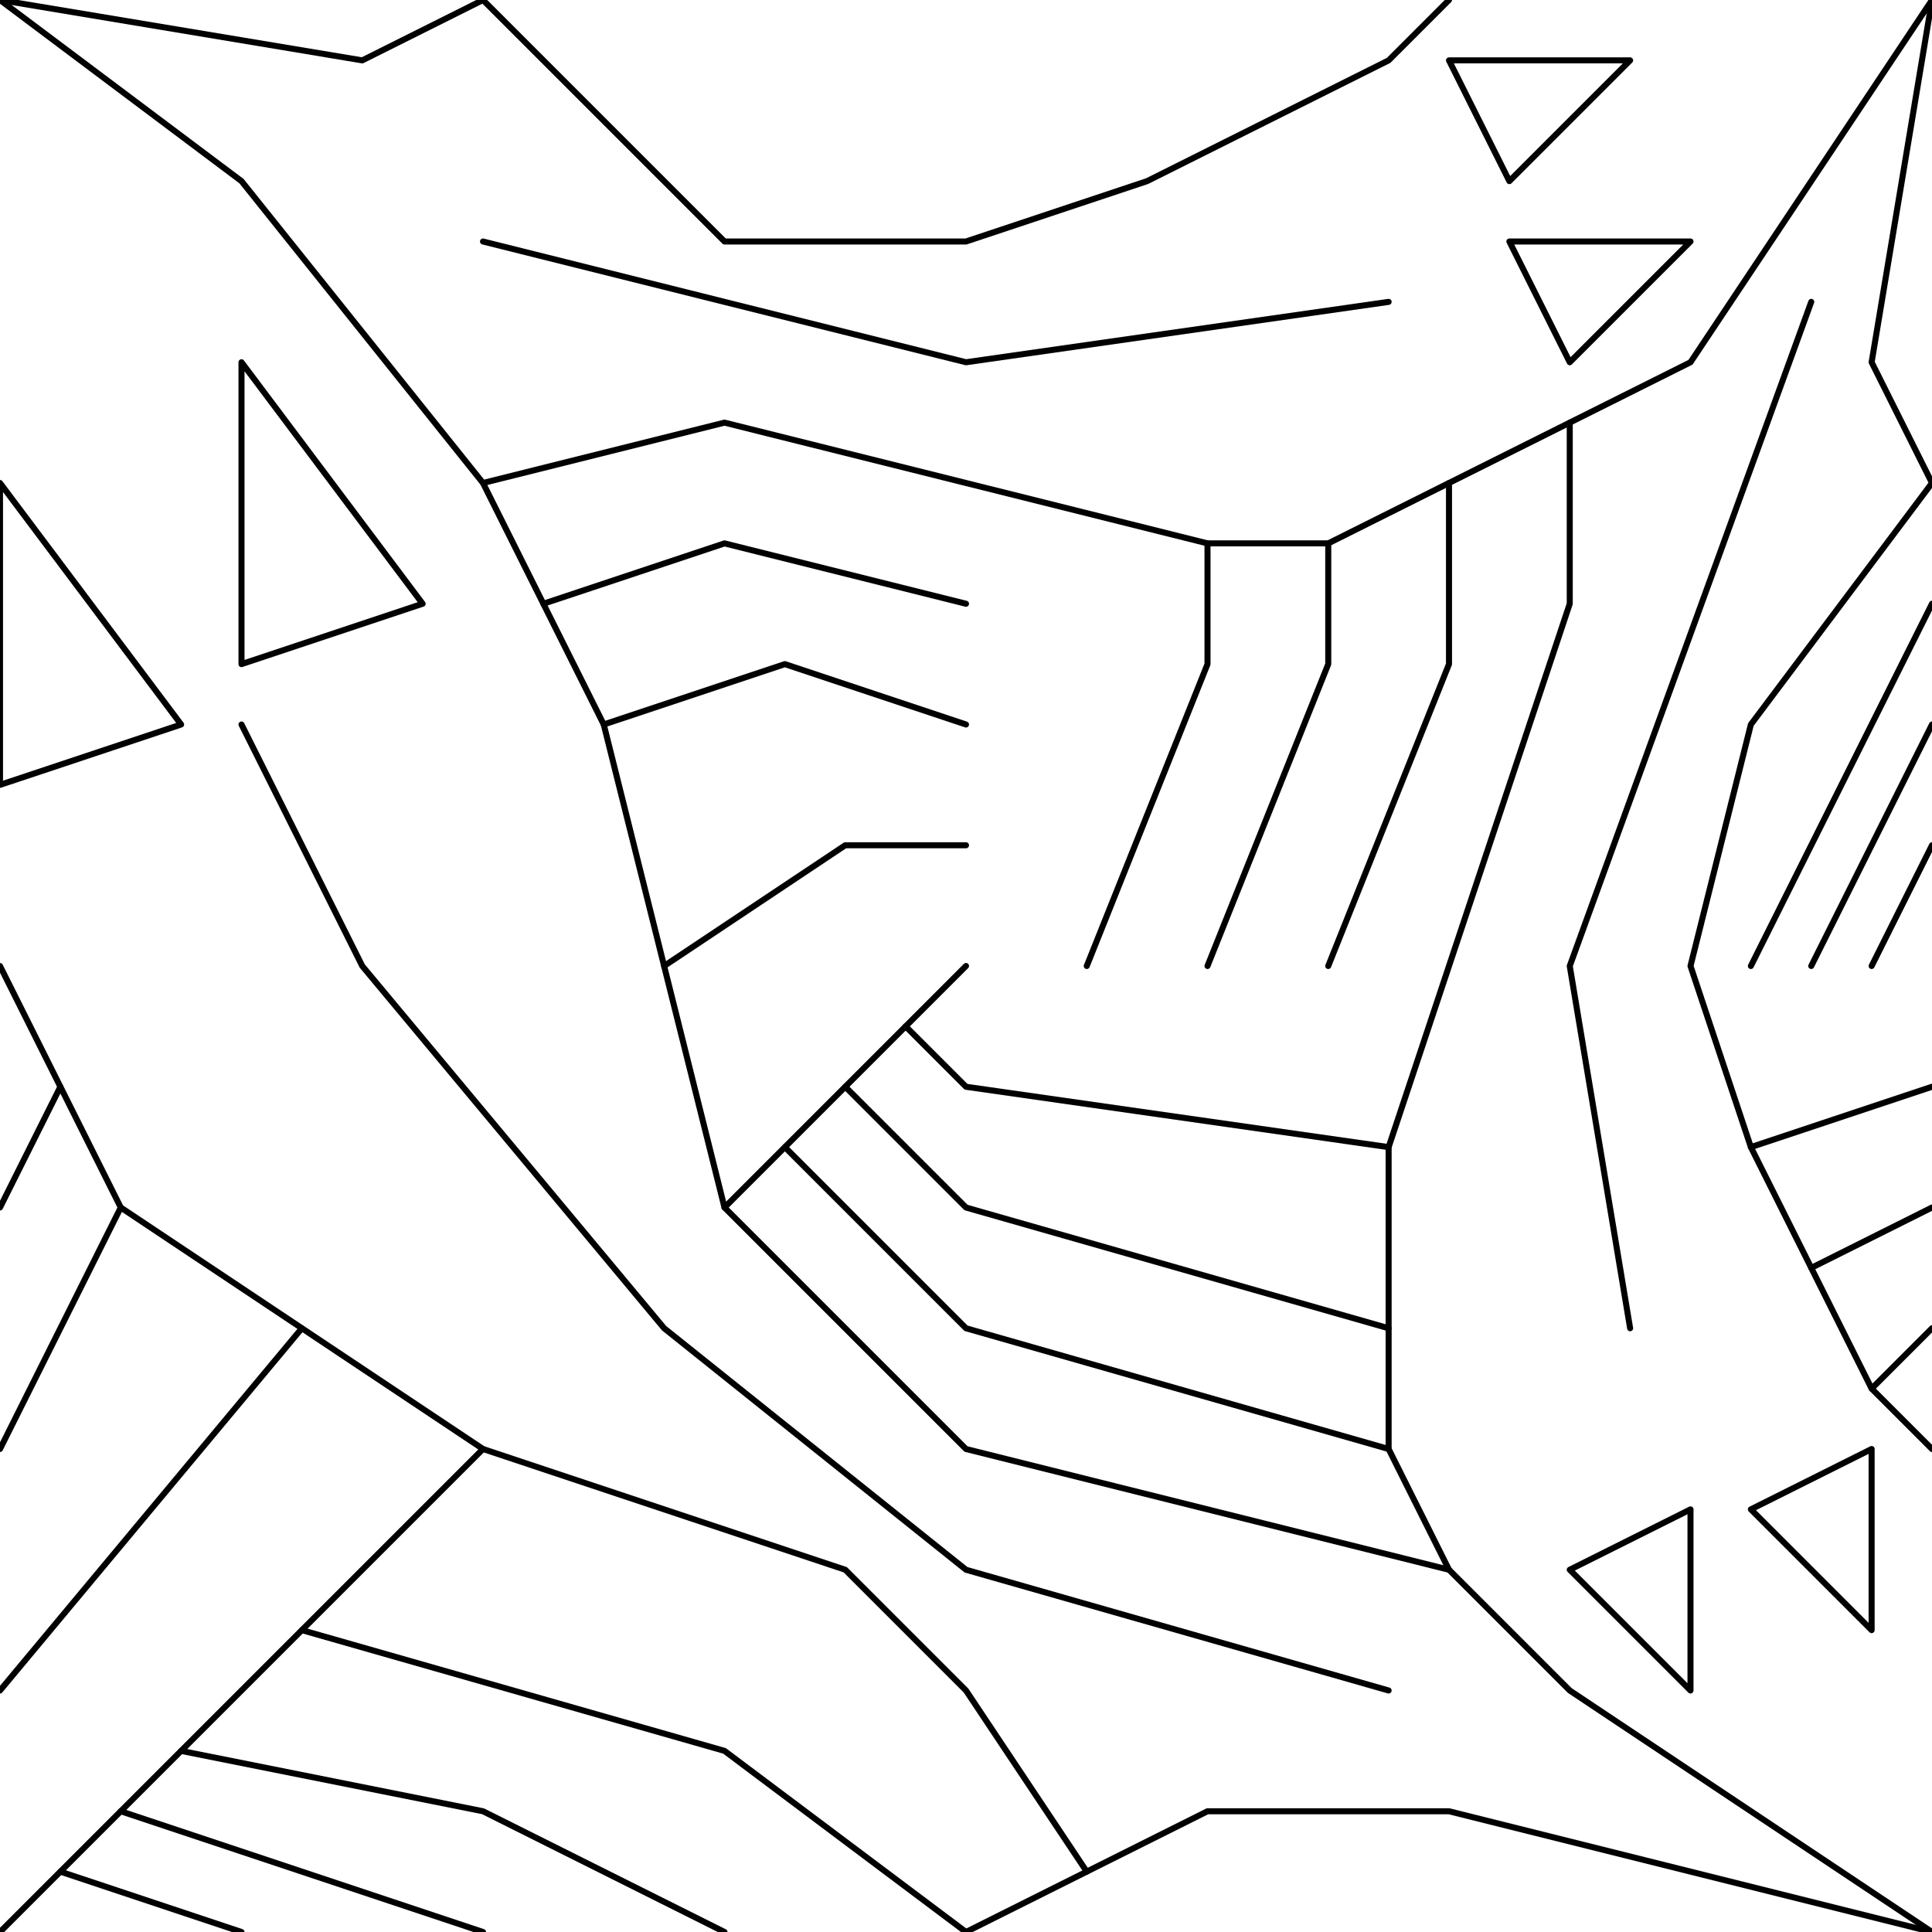
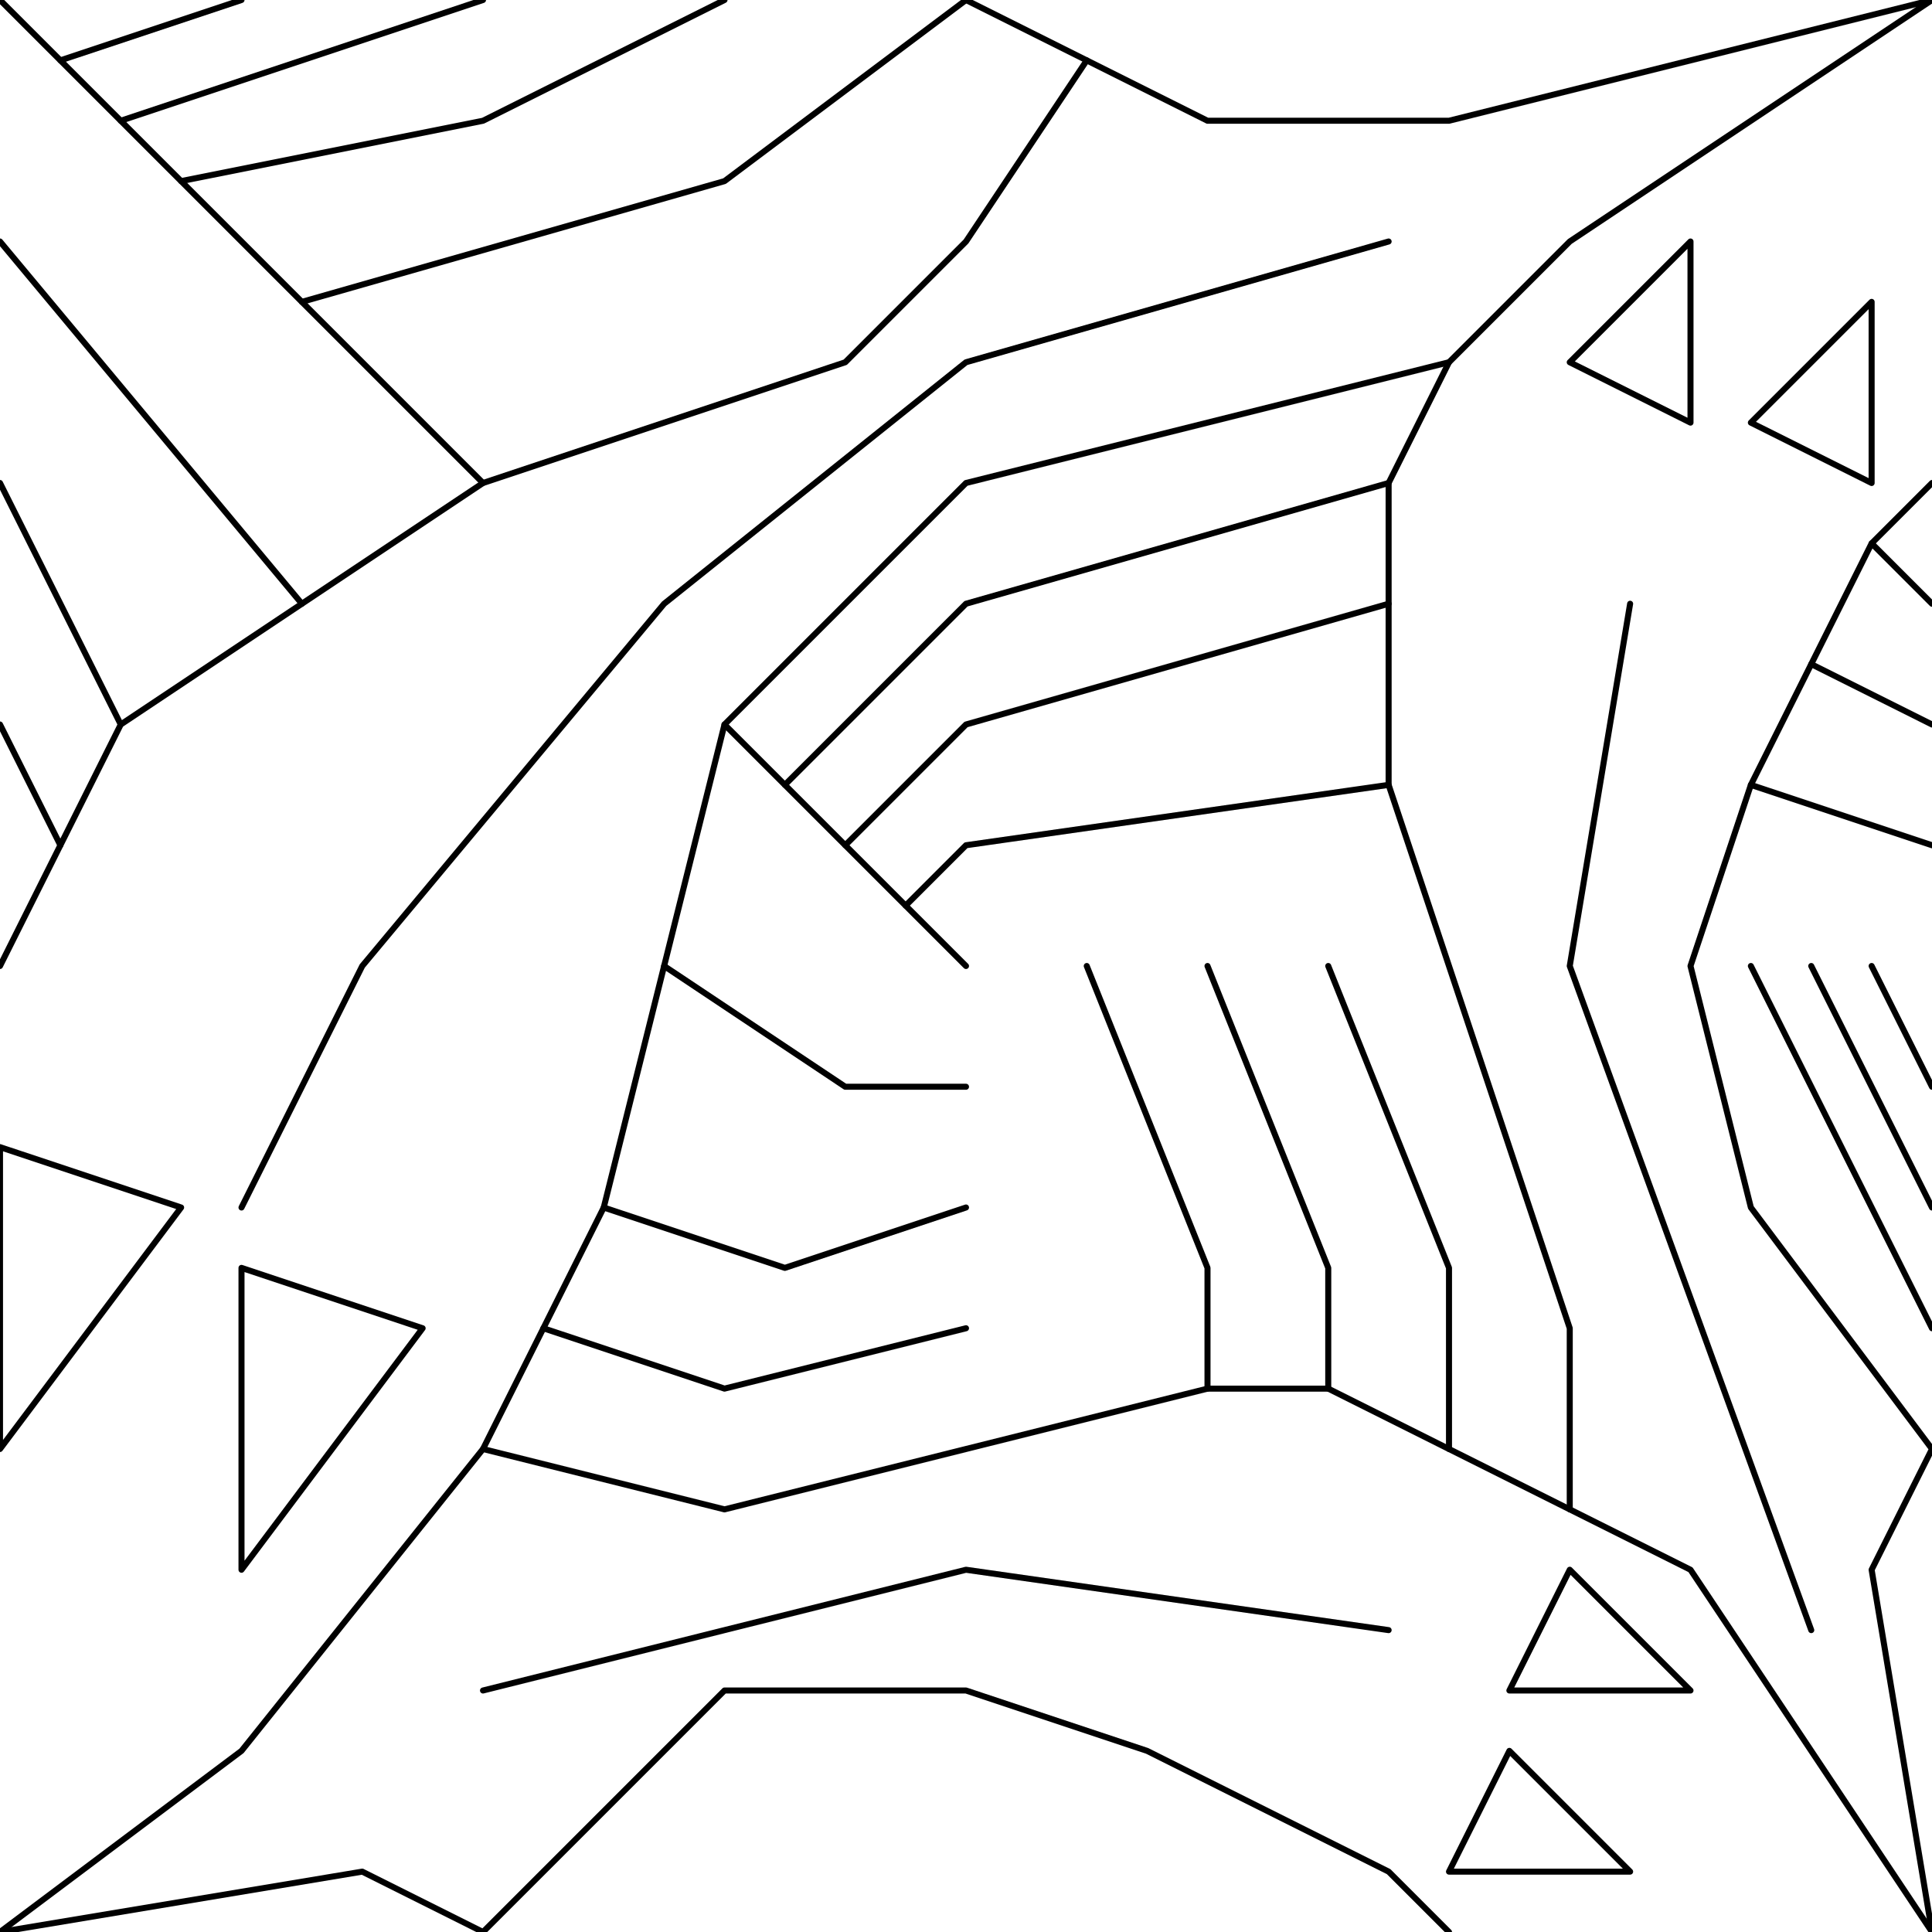
<svg xmlns="http://www.w3.org/2000/svg" width="32" height="32" id="svg3014" version="1.1">
  <defs id="defs3016" />
  <g id="layer3">
-     <path style="fill:none;stroke:#000000;stroke-width:0.1;stroke-linecap:round;stroke-linejoin:round;stroke-opacity:1;stroke-miterlimit:4;stroke-dasharray:none" d="m 0,0 4,3 4,5 2,4 2,8 4,4 8,2 0,0 0,0" id="path3037" />
-     <path style="fill:none;stroke:#000000;stroke-width:0.1;stroke-linecap:round;stroke-linejoin:round;stroke-opacity:1;stroke-miterlimit:4;stroke-dasharray:none" d="m 0,16 2,4 3,2 3,2 6,2 2,2 2,3 0,0" id="path3807" />
-     <path style="fill:none;stroke:#000000;stroke-width:0.1;stroke-linecap:round;stroke-linejoin:round;stroke-opacity:1;stroke-miterlimit:4;stroke-dasharray:none" d="m 4,12 2,4 5,6 5,4 7,2" id="path3809" />
-     <path style="fill:none;stroke:#000000;stroke-width:0.1;stroke-linecap:round;stroke-linejoin:round;stroke-opacity:1;stroke-miterlimit:4;stroke-dasharray:none" d="m 0,0 6,1 2,-1 0,0 4,4 4,0 3,-1 4,-2 1,-1" id="path3811" />
-     <path style="fill:none;stroke:#000000;stroke-width:0.1;stroke-linecap:round;stroke-linejoin:round;stroke-opacity:1;stroke-miterlimit:4;stroke-dasharray:none" d="m 0,8 3,4 -3,1 z" id="path3813" />
-     <path style="fill:none;stroke:#000000;stroke-width:0.1;stroke-linecap:round;stroke-linejoin:round;stroke-opacity:1;stroke-miterlimit:4;stroke-dasharray:none" d="m 4,6 0,5 3,-1 z" id="path3815" />
-     <path style="fill:none;stroke:#000000;stroke-width:0.1;stroke-linecap:round;stroke-linejoin:round;stroke-opacity:1;stroke-miterlimit:4;stroke-dasharray:none" d="m 8,4 8,2 7,-1 0,0 0,0 0,0 0,0" id="path3817" />
-     <path style="fill:none;stroke:#000000;stroke-width:0.1;stroke-linecap:round;stroke-linejoin:round;stroke-opacity:1;stroke-miterlimit:4;stroke-dasharray:none" d="M 0,20 1,18" id="path3819" />
-     <path style="fill:none;stroke:#000000;stroke-width:0.1;stroke-linecap:round;stroke-linejoin:round;stroke-opacity:1;stroke-miterlimit:4;stroke-dasharray:none" d="M 0,24 2,20" id="path3821" />
-     <path style="fill:none;stroke:#000000;stroke-width:0.1;stroke-linecap:round;stroke-linejoin:round;stroke-opacity:1;stroke-miterlimit:4;stroke-dasharray:none" d="M 0,28 5,22" id="path3823" />
-     <path style="fill:none;stroke:#000000;stroke-width:0.1;stroke-linecap:round;stroke-linejoin:round;stroke-opacity:1;stroke-miterlimit:4;stroke-dasharray:none" d="M 0,32 8,24" id="path3825" />
-     <path style="fill:none;stroke:#000000;stroke-width:0.1;stroke-linecap:round;stroke-linejoin:round;stroke-opacity:1;stroke-miterlimit:4;stroke-dasharray:none" d="m 5,27 7,2 4,3" id="path3827" />
-     <path style="fill:none;stroke:#000000;stroke-width:0.1;stroke-linecap:round;stroke-linejoin:round;stroke-opacity:1;stroke-miterlimit:4;stroke-dasharray:none" d="m 3,29 5,1 4,2" id="path3829" />
-     <path style="fill:none;stroke:#000000;stroke-width:0.1;stroke-linecap:round;stroke-linejoin:round;stroke-opacity:1;stroke-miterlimit:4;stroke-dasharray:none" d="m 2,30 6,2" id="path3831" />
-     <path style="fill:none;stroke:#000000;stroke-width:0.1;stroke-linecap:round;stroke-linejoin:round;stroke-opacity:1;stroke-miterlimit:4;stroke-dasharray:none" d="m 1,31 3,1" id="path3833" />
-     <path style="fill:none;stroke:#000000;stroke-width:0.1;stroke-linecap:round;stroke-linejoin:round;stroke-opacity:1;stroke-miterlimit:4;stroke-dasharray:none" d="m 9,10 3,-1 4,1 0,0" id="path3835" />
-     <path style="fill:none;stroke:#000000;stroke-width:0.1;stroke-linecap:round;stroke-linejoin:round;stroke-opacity:1;stroke-miterlimit:4;stroke-dasharray:none" d="m 10,12 3,-1 3,1" id="path3837" />
-     <path style="fill:none;stroke:#000000;stroke-width:0.1;stroke-linecap:round;stroke-linejoin:round;stroke-opacity:1;stroke-miterlimit:4;stroke-dasharray:none" d="m 11,16 3,-2 2,0" id="path3839" />
-     <path style="fill:none;stroke:#000000;stroke-width:0.1;stroke-linecap:round;stroke-linejoin:round;stroke-opacity:1;stroke-miterlimit:4;stroke-dasharray:none" d="m 12,20 4,-4" id="path3841" />
-     <path style="fill:none;stroke:#000000;stroke-width:0.1;stroke-linecap:round;stroke-linejoin:round;stroke-opacity:1;stroke-miterlimit:4;stroke-dasharray:none" d="m 8,8 4,-1 8,2 2,0 6,-3 4,-6" id="path3843" />
-     <path style="fill:none;stroke:#000000;stroke-width:0.1;stroke-linecap:round;stroke-linejoin:round;stroke-opacity:1;stroke-miterlimit:4;stroke-dasharray:none" d="m 24,1 1,2 2,-2 z" id="path3845" />
-     <path style="fill:none;stroke:#000000;stroke-width:0.1;stroke-linecap:round;stroke-linejoin:round;stroke-opacity:1;stroke-miterlimit:4;stroke-dasharray:none" d="m 25,4 1,2 2,-2 z" id="path3847" />
-     <path style="fill:none;stroke:#000000;stroke-width:0.1;stroke-linecap:round;stroke-linejoin:round;stroke-opacity:1;stroke-miterlimit:4;stroke-dasharray:none" d="m 13,19 3,3 7,2" id="path3849" />
-     <path style="fill:none;stroke:#000000;stroke-width:0.1;stroke-linecap:round;stroke-linejoin:round;stroke-opacity:1;stroke-miterlimit:4;stroke-dasharray:none" d="m 14,18 2,2 7,2" id="path3851" />
-     <path style="fill:none;stroke:#000000;stroke-width:0.1;stroke-linecap:round;stroke-linejoin:round;stroke-opacity:1;stroke-miterlimit:4;stroke-dasharray:none" d="m 15,17 1,1 7,1" id="path3853" />
-     <path style="fill:none;stroke:#000000;stroke-width:0.1;stroke-linecap:round;stroke-linejoin:round;stroke-opacity:1;stroke-miterlimit:4;stroke-dasharray:none" d="m 20,9 0,2 -2,5" id="path3855" />
-     <path style="fill:none;stroke:#000000;stroke-width:0.1;stroke-linecap:round;stroke-linejoin:round;stroke-opacity:1;stroke-miterlimit:4;stroke-dasharray:none" d="m 22,9 0,2 -2,5" id="path3857" />
-     <path style="fill:none;stroke:#000000;stroke-width:0.1;stroke-linecap:round;stroke-linejoin:round;stroke-opacity:1;stroke-miterlimit:4;stroke-dasharray:none" d="m 24,8 0,3 -2,5" id="path3859" />
-     <path style="fill:none;stroke:#000000;stroke-width:0.1;stroke-linecap:round;stroke-linejoin:round;stroke-opacity:1;stroke-miterlimit:4;stroke-dasharray:none" d="m 26,7 0,3 -3,9 0,5 1,2 2,2 6,4" id="path3861" />
-     <path style="fill:none;stroke:#000000;stroke-width:0.1;stroke-linecap:round;stroke-linejoin:round;stroke-opacity:1;stroke-miterlimit:4;stroke-dasharray:none" d="m 30,5 -4,11 1,6" id="path3863" />
-     <path style="fill:none;stroke:#000000;stroke-width:0.1;stroke-linecap:round;stroke-linejoin:round;stroke-opacity:1;stroke-miterlimit:4;stroke-dasharray:none" d="m 16,32 4,-2 4,0 8,2 0,0 0,0" id="path3865" />
-     <path style="fill:none;stroke:#000000;stroke-width:0.1;stroke-linecap:round;stroke-linejoin:round;stroke-opacity:1;stroke-miterlimit:4;stroke-dasharray:none" d="m 32,0 -1,6 1,2 0,0 0,0 -3,4 -1,4 1,3 2,4 1,1" id="path3867" />
-     <path style="fill:none;stroke:#000000;stroke-width:0.1;stroke-linecap:round;stroke-linejoin:round;stroke-opacity:1;stroke-miterlimit:4;stroke-dasharray:none" d="m 32,10 -3,6" id="path3869" />
-     <path style="fill:none;stroke:#000000;stroke-width:0.1;stroke-linecap:round;stroke-linejoin:round;stroke-opacity:1;stroke-miterlimit:4;stroke-dasharray:none" d="m 32,12 -2,4" id="path3871" />
-     <path style="fill:none;stroke:#000000;stroke-width:0.1;stroke-linecap:round;stroke-linejoin:round;stroke-opacity:1;stroke-miterlimit:4;stroke-dasharray:none" d="m 32,14 -1,2" id="path3873" />
-     <path style="fill:none;stroke:#000000;stroke-width:0.1;stroke-linecap:round;stroke-linejoin:round;stroke-opacity:1;stroke-miterlimit:4;stroke-dasharray:none" d="m 26,26 2,2 0,-3 z" id="path3875" />
-     <path style="fill:none;stroke:#000000;stroke-width:0.1;stroke-linecap:round;stroke-linejoin:round;stroke-opacity:1;stroke-miterlimit:4;stroke-dasharray:none" d="m 29,25 2,2 0,-3 -2,1" id="path3877" />
-     <path style="fill:none;stroke:#000000;stroke-width:0.1;stroke-linecap:round;stroke-linejoin:round;stroke-opacity:1;stroke-miterlimit:4;stroke-dasharray:none" d="m 29,19 3,-1" id="path3879" />
-     <path style="fill:none;stroke:#000000;stroke-width:0.1;stroke-linecap:round;stroke-linejoin:round;stroke-opacity:1;stroke-miterlimit:4;stroke-dasharray:none" d="m 30,21 2,-1" id="path3881" />
-     <path style="fill:none;stroke:#000000;stroke-width:0.1;stroke-linecap:round;stroke-linejoin:round;stroke-opacity:1;stroke-miterlimit:4;stroke-dasharray:none" d="m 31,23 1,-1" id="path3883" />
+     <path style="fill:none;stroke:#000000;stroke-width:0.1;stroke-linecap:round;stroke-linejoin:round;stroke-miterlimit:4;stroke-opacity:1;stroke-dasharray:none" d="m 0,32 4,-3 4,-5 2,-4 2,-8 4,-4 8,-2 0,0 0,0" id="path3037" />
+     <path style="fill:none;stroke:#000000;stroke-width:0.1;stroke-linecap:round;stroke-linejoin:round;stroke-miterlimit:4;stroke-opacity:1;stroke-dasharray:none" d="M 0,16 2,12 5,10 8,8 14,6 16,4 18,1 18,1" id="path3807" />
+     <path style="fill:none;stroke:#000000;stroke-width:0.1;stroke-linecap:round;stroke-linejoin:round;stroke-miterlimit:4;stroke-opacity:1;stroke-dasharray:none" d="m 4,20 2,-4 5,-6 5,-4 7,-2" id="path3809" />
+     <path style="fill:none;stroke:#000000;stroke-width:0.1;stroke-linecap:round;stroke-linejoin:round;stroke-miterlimit:4;stroke-opacity:1;stroke-dasharray:none" d="m 0,32 6,-1 2,1 0,0 4,-4 4,0 3,1 4,2 1,1" id="path3811" />
+     <path style="fill:none;stroke:#000000;stroke-width:0.1;stroke-linecap:round;stroke-linejoin:round;stroke-miterlimit:4;stroke-opacity:1;stroke-dasharray:none" d="M 0,24 3,20 0,19 z" id="path3813" />
+     <path style="fill:none;stroke:#000000;stroke-width:0.1;stroke-linecap:round;stroke-linejoin:round;stroke-miterlimit:4;stroke-opacity:1;stroke-dasharray:none" d="m 4,26 0,-5 3,1 z" id="path3815" />
+     <path style="fill:none;stroke:#000000;stroke-width:0.1;stroke-linecap:round;stroke-linejoin:round;stroke-miterlimit:4;stroke-opacity:1;stroke-dasharray:none" d="m 8,28 8,-2 7,1 0,0 0,0 0,0 0,0" id="path3817" />
+     <path style="fill:none;stroke:#000000;stroke-width:0.1;stroke-linecap:round;stroke-linejoin:round;stroke-miterlimit:4;stroke-opacity:1;stroke-dasharray:none" d="m 0,12 1,2" id="path3819" />
+     <path style="fill:none;stroke:#000000;stroke-width:0.1;stroke-linecap:round;stroke-linejoin:round;stroke-miterlimit:4;stroke-opacity:1;stroke-dasharray:none" d="m 0,8 2,4" id="path3821" />
+     <path style="fill:none;stroke:#000000;stroke-width:0.1;stroke-linecap:round;stroke-linejoin:round;stroke-miterlimit:4;stroke-opacity:1;stroke-dasharray:none" d="m 0,4 5,6" id="path3823" />
+     <path style="fill:none;stroke:#000000;stroke-width:0.1;stroke-linecap:round;stroke-linejoin:round;stroke-miterlimit:4;stroke-opacity:1;stroke-dasharray:none" d="M 0,0 8,8" id="path3825" />
+     <path style="fill:none;stroke:#000000;stroke-width:0.1;stroke-linecap:round;stroke-linejoin:round;stroke-miterlimit:4;stroke-opacity:1;stroke-dasharray:none" d="M 5,5 12,3 16,0" id="path3827" />
+     <path style="fill:none;stroke:#000000;stroke-width:0.1;stroke-linecap:round;stroke-linejoin:round;stroke-miterlimit:4;stroke-opacity:1;stroke-dasharray:none" d="M 3,3 8,2 12,0" id="path3829" />
+     <path style="fill:none;stroke:#000000;stroke-width:0.1;stroke-linecap:round;stroke-linejoin:round;stroke-miterlimit:4;stroke-opacity:1;stroke-dasharray:none" d="M 2,2 8,0" id="path3831" />
+     <path style="fill:none;stroke:#000000;stroke-width:0.1;stroke-linecap:round;stroke-linejoin:round;stroke-miterlimit:4;stroke-opacity:1;stroke-dasharray:none" d="M 1,1 4,0" id="path3833" />
+     <path style="fill:none;stroke:#000000;stroke-width:0.1;stroke-linecap:round;stroke-linejoin:round;stroke-miterlimit:4;stroke-opacity:1;stroke-dasharray:none" d="m 9,22 3,1 4,-1 0,0" id="path3835" />
+     <path style="fill:none;stroke:#000000;stroke-width:0.1;stroke-linecap:round;stroke-linejoin:round;stroke-miterlimit:4;stroke-opacity:1;stroke-dasharray:none" d="m 10,20 3,1 3,-1" id="path3837" />
+     <path style="fill:none;stroke:#000000;stroke-width:0.1;stroke-linecap:round;stroke-linejoin:round;stroke-miterlimit:4;stroke-opacity:1;stroke-dasharray:none" d="m 11,16 3,2 2,0" id="path3839" />
+     <path style="fill:none;stroke:#000000;stroke-width:0.1;stroke-linecap:round;stroke-linejoin:round;stroke-miterlimit:4;stroke-opacity:1;stroke-dasharray:none" d="m 12,12 4,4" id="path3841" />
+     <path style="fill:none;stroke:#000000;stroke-width:0.1;stroke-linecap:round;stroke-linejoin:round;stroke-miterlimit:4;stroke-opacity:1;stroke-dasharray:none" d="m 8,24 4,1 8,-2 2,0 6,3 4,6" id="path3843" />
+     <path style="fill:none;stroke:#000000;stroke-width:0.1;stroke-linecap:round;stroke-linejoin:round;stroke-miterlimit:4;stroke-opacity:1;stroke-dasharray:none" d="m 24,31 1,-2 2,2 z" id="path3845" />
+     <path style="fill:none;stroke:#000000;stroke-width:0.1;stroke-linecap:round;stroke-linejoin:round;stroke-miterlimit:4;stroke-opacity:1;stroke-dasharray:none" d="m 25,28 1,-2 2,2 z" id="path3847" />
+     <path style="fill:none;stroke:#000000;stroke-width:0.1;stroke-linecap:round;stroke-linejoin:round;stroke-miterlimit:4;stroke-opacity:1;stroke-dasharray:none" d="m 13,13 3,-3 7,-2" id="path3849" />
+     <path style="fill:none;stroke:#000000;stroke-width:0.1;stroke-linecap:round;stroke-linejoin:round;stroke-miterlimit:4;stroke-opacity:1;stroke-dasharray:none" d="m 14,14 2,-2 7,-2" id="path3851" />
+     <path style="fill:none;stroke:#000000;stroke-width:0.1;stroke-linecap:round;stroke-linejoin:round;stroke-miterlimit:4;stroke-opacity:1;stroke-dasharray:none" d="m 15,15 1,-1 7,-1" id="path3853" />
+     <path style="fill:none;stroke:#000000;stroke-width:0.1;stroke-linecap:round;stroke-linejoin:round;stroke-miterlimit:4;stroke-opacity:1;stroke-dasharray:none" d="m 20,23 0,-2 -2,-5" id="path3855" />
+     <path style="fill:none;stroke:#000000;stroke-width:0.1;stroke-linecap:round;stroke-linejoin:round;stroke-miterlimit:4;stroke-opacity:1;stroke-dasharray:none" d="m 22,23 0,-2 -2,-5" id="path3857" />
+     <path style="fill:none;stroke:#000000;stroke-width:0.1;stroke-linecap:round;stroke-linejoin:round;stroke-miterlimit:4;stroke-opacity:1;stroke-dasharray:none" d="m 24,24 0,-3 -2,-5" id="path3859" />
+     <path style="fill:none;stroke:#000000;stroke-width:0.1;stroke-linecap:round;stroke-linejoin:round;stroke-miterlimit:4;stroke-opacity:1;stroke-dasharray:none" d="m 26,25 0,-3 -3,-9 0,-5 1,-2 2,-2 6,-4" id="path3861" />
+     <path style="fill:none;stroke:#000000;stroke-width:0.1;stroke-linecap:round;stroke-linejoin:round;stroke-miterlimit:4;stroke-opacity:1;stroke-dasharray:none" d="M 30,27 26,16 27,10" id="path3863" />
+     <path style="fill:none;stroke:#000000;stroke-width:0.1;stroke-linecap:round;stroke-linejoin:round;stroke-miterlimit:4;stroke-opacity:1;stroke-dasharray:none" d="m 16,0 4,2 4,0 8,-2 0,0 0,0" id="path3865" />
+     <path style="fill:none;stroke:#000000;stroke-width:0.1;stroke-linecap:round;stroke-linejoin:round;stroke-miterlimit:4;stroke-opacity:1;stroke-dasharray:none" d="m 32,32 -1,-6 1,-2 0,0 0,0 -3,-4 -1,-4 1,-3 2,-4 1,-1" id="path3867" />
+     <path style="fill:none;stroke:#000000;stroke-width:0.1;stroke-linecap:round;stroke-linejoin:round;stroke-miterlimit:4;stroke-opacity:1;stroke-dasharray:none" d="M 32,22 29,16" id="path3869" />
+     <path style="fill:none;stroke:#000000;stroke-width:0.1;stroke-linecap:round;stroke-linejoin:round;stroke-miterlimit:4;stroke-opacity:1;stroke-dasharray:none" d="M 32,20 30,16" id="path3871" />
+     <path style="fill:none;stroke:#000000;stroke-width:0.1;stroke-linecap:round;stroke-linejoin:round;stroke-miterlimit:4;stroke-opacity:1;stroke-dasharray:none" d="M 32,18 31,16" id="path3873" />
+     <path style="fill:none;stroke:#000000;stroke-width:0.1;stroke-linecap:round;stroke-linejoin:round;stroke-miterlimit:4;stroke-opacity:1;stroke-dasharray:none" d="m 26,6 2,-2 0,3 z" id="path3875" />
+     <path style="fill:none;stroke:#000000;stroke-width:0.1;stroke-linecap:round;stroke-linejoin:round;stroke-miterlimit:4;stroke-opacity:1;stroke-dasharray:none" d="M 29,7 31,5 31,8 29,7" id="path3877" />
+     <path style="fill:none;stroke:#000000;stroke-width:0.1;stroke-linecap:round;stroke-linejoin:round;stroke-miterlimit:4;stroke-opacity:1;stroke-dasharray:none" d="m 29,13 3,1" id="path3879" />
+     <path style="fill:none;stroke:#000000;stroke-width:0.1;stroke-linecap:round;stroke-linejoin:round;stroke-miterlimit:4;stroke-opacity:1;stroke-dasharray:none" d="m 30,11 2,1" id="path3881" />
+     <path style="fill:none;stroke:#000000;stroke-width:0.1;stroke-linecap:round;stroke-linejoin:round;stroke-miterlimit:4;stroke-opacity:1;stroke-dasharray:none" d="m 31,9 1,1" id="path3883" />
  </g>
</svg>
